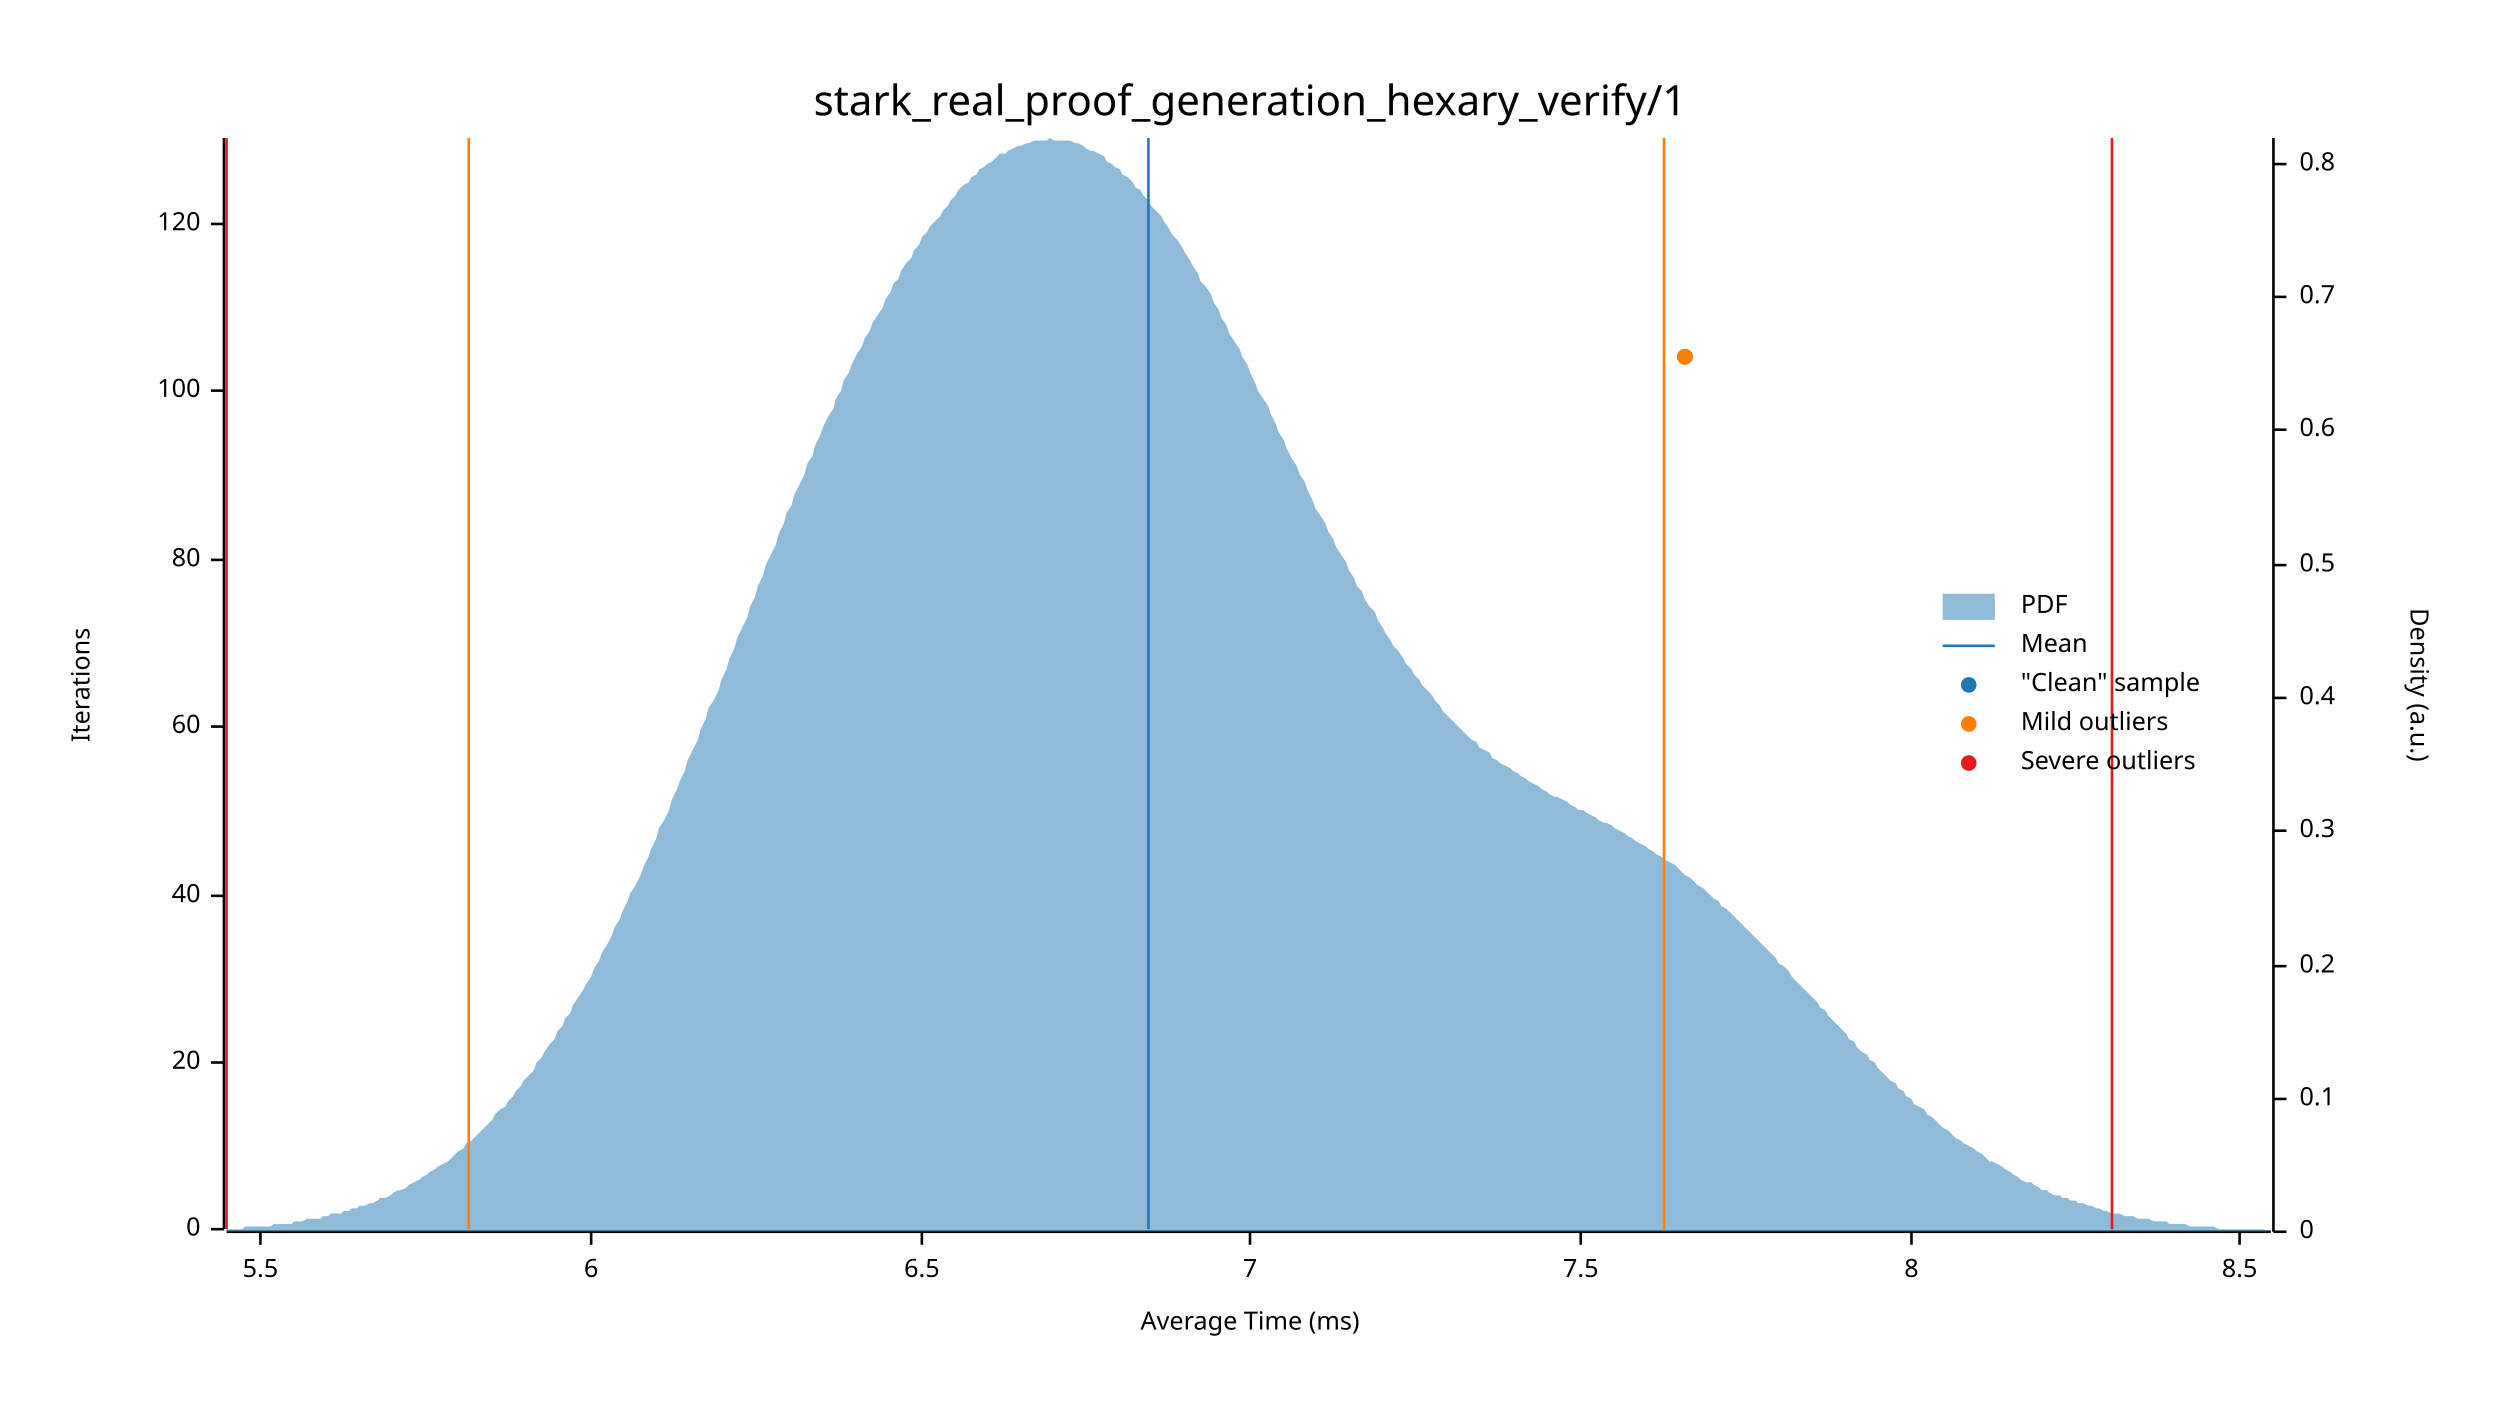
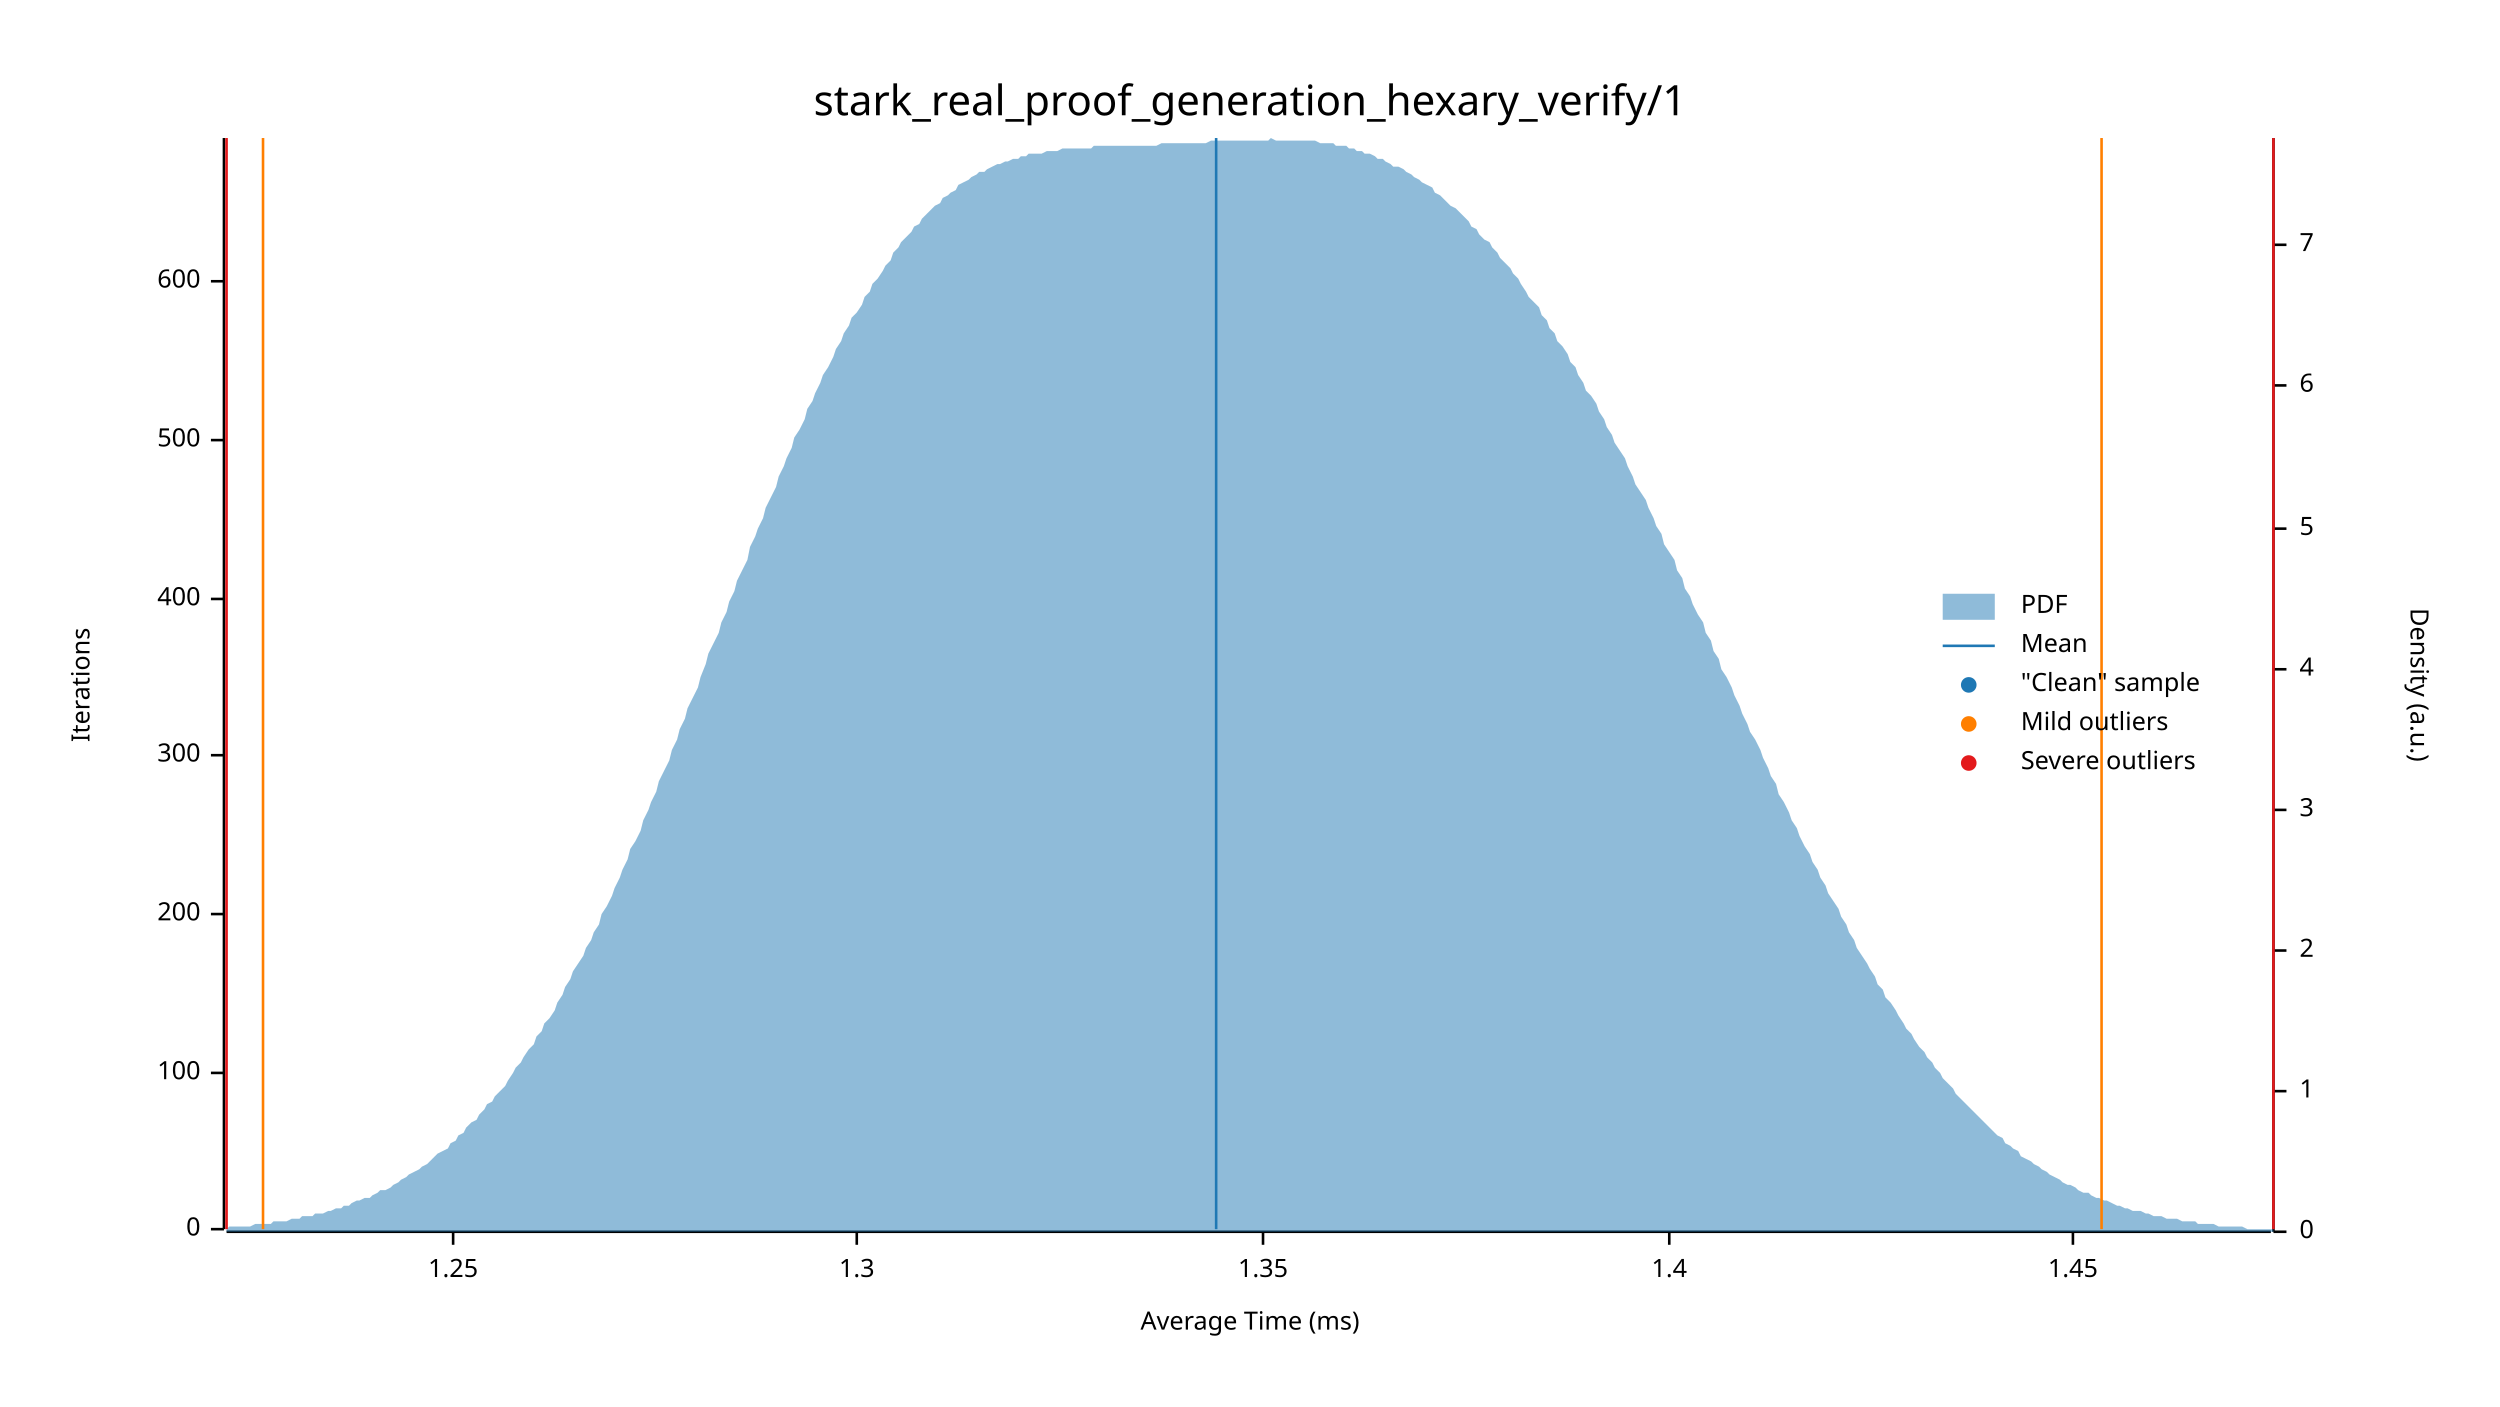
<svg xmlns="http://www.w3.org/2000/svg" width="960" height="540" viewBox="0 0 960 540">
  <text x="480" y="32" dy="0.76em" text-anchor="middle" font-family="sans-serif" font-size="16.129" opacity="1" fill="#000000">
stark_real_proof_generation_hexary_verify/1
</text>
  <text x="27" y="263" dy="0.76em" text-anchor="middle" font-family="sans-serif" font-size="9.677" opacity="1" fill="#000000" transform="rotate(270, 27, 263)">
Iterations
</text>
  <text x="480" y="513" dy="-0.5ex" text-anchor="middle" font-family="sans-serif" font-size="9.677" opacity="1" fill="#000000">
Average Time (ms)
</text>
  <polyline fill="none" opacity="1" stroke="#000000" stroke-width="1" points="86,53 86,472 " />
  <text x="77" y="472" dy="0.5ex" text-anchor="end" font-family="sans-serif" font-size="9.677" opacity="1" fill="#000000">
0
</text>
  <polyline fill="none" opacity="1" stroke="#000000" stroke-width="1" points="81,472 86,472 " />
-   <text x="77" y="408" dy="0.5ex" text-anchor="end" font-family="sans-serif" font-size="9.677" opacity="1" fill="#000000">
- 20
- </text>
-   <polyline fill="none" opacity="1" stroke="#000000" stroke-width="1" points="81,408 86,408 " />
-   <text x="77" y="344" dy="0.5ex" text-anchor="end" font-family="sans-serif" font-size="9.677" opacity="1" fill="#000000">
- 40
- </text>
-   <polyline fill="none" opacity="1" stroke="#000000" stroke-width="1" points="81,344 86,344 " />
-   <text x="77" y="279" dy="0.5ex" text-anchor="end" font-family="sans-serif" font-size="9.677" opacity="1" fill="#000000">
- 60
- </text>
-   <polyline fill="none" opacity="1" stroke="#000000" stroke-width="1" points="81,279 86,279 " />
-   <text x="77" y="215" dy="0.5ex" text-anchor="end" font-family="sans-serif" font-size="9.677" opacity="1" fill="#000000">
- 80
- </text>
-   <polyline fill="none" opacity="1" stroke="#000000" stroke-width="1" points="81,215 86,215 " />
-   <text x="77" y="150" dy="0.5ex" text-anchor="end" font-family="sans-serif" font-size="9.677" opacity="1" fill="#000000">
+   <text x="77" y="412" dy="0.5ex" text-anchor="end" font-family="sans-serif" font-size="9.677" opacity="1" fill="#000000">
100
</text>
-   <polyline fill="none" opacity="1" stroke="#000000" stroke-width="1" points="81,150 86,150 " />
-   <text x="77" y="86" dy="0.5ex" text-anchor="end" font-family="sans-serif" font-size="9.677" opacity="1" fill="#000000">
- 120
+   <polyline fill="none" opacity="1" stroke="#000000" stroke-width="1" points="81,412 86,412 " />
+   <text x="77" y="351" dy="0.5ex" text-anchor="end" font-family="sans-serif" font-size="9.677" opacity="1" fill="#000000">
+ 200
</text>
-   <polyline fill="none" opacity="1" stroke="#000000" stroke-width="1" points="81,86 86,86 " />
+   <polyline fill="none" opacity="1" stroke="#000000" stroke-width="1" points="81,351 86,351 " />
+   <text x="77" y="290" dy="0.5ex" text-anchor="end" font-family="sans-serif" font-size="9.677" opacity="1" fill="#000000">
+ 300
+ </text>
+   <polyline fill="none" opacity="1" stroke="#000000" stroke-width="1" points="81,290 86,290 " />
+   <text x="77" y="230" dy="0.5ex" text-anchor="end" font-family="sans-serif" font-size="9.677" opacity="1" fill="#000000">
+ 400
+ </text>
+   <polyline fill="none" opacity="1" stroke="#000000" stroke-width="1" points="81,230 86,230 " />
+   <text x="77" y="169" dy="0.5ex" text-anchor="end" font-family="sans-serif" font-size="9.677" opacity="1" fill="#000000">
+ 500
+ </text>
+   <polyline fill="none" opacity="1" stroke="#000000" stroke-width="1" points="81,169 86,169 " />
+   <text x="77" y="108" dy="0.5ex" text-anchor="end" font-family="sans-serif" font-size="9.677" opacity="1" fill="#000000">
+ 600
+ </text>
+   <polyline fill="none" opacity="1" stroke="#000000" stroke-width="1" points="81,108 86,108 " />
  <polyline fill="none" opacity="1" stroke="#000000" stroke-width="1" points="87,473 872,473 " />
-   <text x="100" y="483" dy="0.76em" text-anchor="middle" font-family="sans-serif" font-size="9.677" opacity="1" fill="#000000">
- 5.5
+   <text x="174" y="483" dy="0.76em" text-anchor="middle" font-family="sans-serif" font-size="9.677" opacity="1" fill="#000000">
+ 1.25
</text>
-   <polyline fill="none" opacity="1" stroke="#000000" stroke-width="1" points="100,473 100,478 " />
-   <text x="227" y="483" dy="0.76em" text-anchor="middle" font-family="sans-serif" font-size="9.677" opacity="1" fill="#000000">
- 6
+   <polyline fill="none" opacity="1" stroke="#000000" stroke-width="1" points="174,473 174,478 " />
+   <text x="329" y="483" dy="0.76em" text-anchor="middle" font-family="sans-serif" font-size="9.677" opacity="1" fill="#000000">
+ 1.3
</text>
-   <polyline fill="none" opacity="1" stroke="#000000" stroke-width="1" points="227,473 227,478 " />
-   <text x="354" y="483" dy="0.76em" text-anchor="middle" font-family="sans-serif" font-size="9.677" opacity="1" fill="#000000">
- 6.5
+   <polyline fill="none" opacity="1" stroke="#000000" stroke-width="1" points="329,473 329,478 " />
+   <text x="485" y="483" dy="0.76em" text-anchor="middle" font-family="sans-serif" font-size="9.677" opacity="1" fill="#000000">
+ 1.35
</text>
-   <polyline fill="none" opacity="1" stroke="#000000" stroke-width="1" points="354,473 354,478 " />
-   <text x="480" y="483" dy="0.76em" text-anchor="middle" font-family="sans-serif" font-size="9.677" opacity="1" fill="#000000">
- 7
+   <polyline fill="none" opacity="1" stroke="#000000" stroke-width="1" points="485,473 485,478 " />
+   <text x="641" y="483" dy="0.76em" text-anchor="middle" font-family="sans-serif" font-size="9.677" opacity="1" fill="#000000">
+ 1.4
</text>
-   <polyline fill="none" opacity="1" stroke="#000000" stroke-width="1" points="480,473 480,478 " />
-   <text x="607" y="483" dy="0.76em" text-anchor="middle" font-family="sans-serif" font-size="9.677" opacity="1" fill="#000000">
- 7.5
+   <polyline fill="none" opacity="1" stroke="#000000" stroke-width="1" points="641,473 641,478 " />
+   <text x="796" y="483" dy="0.76em" text-anchor="middle" font-family="sans-serif" font-size="9.677" opacity="1" fill="#000000">
+ 1.45
</text>
-   <polyline fill="none" opacity="1" stroke="#000000" stroke-width="1" points="607,473 607,478 " />
-   <text x="734" y="483" dy="0.76em" text-anchor="middle" font-family="sans-serif" font-size="9.677" opacity="1" fill="#000000">
- 8
- </text>
-   <polyline fill="none" opacity="1" stroke="#000000" stroke-width="1" points="734,473 734,478 " />
-   <text x="860" y="483" dy="0.76em" text-anchor="middle" font-family="sans-serif" font-size="9.677" opacity="1" fill="#000000">
- 8.5
- </text>
-   <polyline fill="none" opacity="1" stroke="#000000" stroke-width="1" points="860,473 860,478 " />
+   <polyline fill="none" opacity="1" stroke="#000000" stroke-width="1" points="796,473 796,478 " />
  <text x="933" y="263" dy="0.76em" text-anchor="middle" font-family="sans-serif" font-size="9.677" opacity="1" fill="#000000" transform="rotate(90, 933, 263)">
Density (a.u.)
</text>
  <polyline fill="none" opacity="1" stroke="#000000" stroke-width="1" points="873,53 873,473 " />
  <text x="883" y="473" dy="0.5ex" text-anchor="start" font-family="sans-serif" font-size="9.677" opacity="1" fill="#000000">
0
</text>
  <polyline fill="none" opacity="1" stroke="#000000" stroke-width="1" points="873,473 878,473 " />
-   <text x="883" y="422" dy="0.5ex" text-anchor="start" font-family="sans-serif" font-size="9.677" opacity="1" fill="#000000">
- 0.1
+   <text x="883" y="419" dy="0.5ex" text-anchor="start" font-family="sans-serif" font-size="9.677" opacity="1" fill="#000000">
+ 1
</text>
-   <polyline fill="none" opacity="1" stroke="#000000" stroke-width="1" points="873,422 878,422 " />
-   <text x="883" y="371" dy="0.5ex" text-anchor="start" font-family="sans-serif" font-size="9.677" opacity="1" fill="#000000">
- 0.2
+   <polyline fill="none" opacity="1" stroke="#000000" stroke-width="1" points="873,419 878,419 " />
+   <text x="883" y="365" dy="0.5ex" text-anchor="start" font-family="sans-serif" font-size="9.677" opacity="1" fill="#000000">
+ 2
</text>
-   <polyline fill="none" opacity="1" stroke="#000000" stroke-width="1" points="873,371 878,371 " />
-   <text x="883" y="319" dy="0.5ex" text-anchor="start" font-family="sans-serif" font-size="9.677" opacity="1" fill="#000000">
- 0.3
+   <polyline fill="none" opacity="1" stroke="#000000" stroke-width="1" points="873,365 878,365 " />
+   <text x="883" y="311" dy="0.5ex" text-anchor="start" font-family="sans-serif" font-size="9.677" opacity="1" fill="#000000">
+ 3
</text>
-   <polyline fill="none" opacity="1" stroke="#000000" stroke-width="1" points="873,319 878,319 " />
-   <text x="883" y="268" dy="0.5ex" text-anchor="start" font-family="sans-serif" font-size="9.677" opacity="1" fill="#000000">
- 0.4
+   <polyline fill="none" opacity="1" stroke="#000000" stroke-width="1" points="873,311 878,311 " />
+   <text x="883" y="257" dy="0.5ex" text-anchor="start" font-family="sans-serif" font-size="9.677" opacity="1" fill="#000000">
+ 4
</text>
-   <polyline fill="none" opacity="1" stroke="#000000" stroke-width="1" points="873,268 878,268 " />
-   <text x="883" y="217" dy="0.5ex" text-anchor="start" font-family="sans-serif" font-size="9.677" opacity="1" fill="#000000">
- 0.5
+   <polyline fill="none" opacity="1" stroke="#000000" stroke-width="1" points="873,257 878,257 " />
+   <text x="883" y="203" dy="0.5ex" text-anchor="start" font-family="sans-serif" font-size="9.677" opacity="1" fill="#000000">
+ 5
</text>
-   <polyline fill="none" opacity="1" stroke="#000000" stroke-width="1" points="873,217 878,217 " />
-   <text x="883" y="165" dy="0.5ex" text-anchor="start" font-family="sans-serif" font-size="9.677" opacity="1" fill="#000000">
- 0.6
+   <polyline fill="none" opacity="1" stroke="#000000" stroke-width="1" points="873,203 878,203 " />
+   <text x="883" y="148" dy="0.5ex" text-anchor="start" font-family="sans-serif" font-size="9.677" opacity="1" fill="#000000">
+ 6
</text>
-   <polyline fill="none" opacity="1" stroke="#000000" stroke-width="1" points="873,165 878,165 " />
-   <text x="883" y="114" dy="0.5ex" text-anchor="start" font-family="sans-serif" font-size="9.677" opacity="1" fill="#000000">
- 0.7
+   <polyline fill="none" opacity="1" stroke="#000000" stroke-width="1" points="873,148 878,148 " />
+   <text x="883" y="94" dy="0.5ex" text-anchor="start" font-family="sans-serif" font-size="9.677" opacity="1" fill="#000000">
+ 7
</text>
-   <polyline fill="none" opacity="1" stroke="#000000" stroke-width="1" points="873,114 878,114 " />
-   <text x="883" y="63" dy="0.5ex" text-anchor="start" font-family="sans-serif" font-size="9.677" opacity="1" fill="#000000">
- 0.8
- </text>
-   <polyline fill="none" opacity="1" stroke="#000000" stroke-width="1" points="873,63 878,63 " />
-   <polygon opacity="0.5" fill="#1F78B4" points="87,472 88,472 90,472 91,472 93,472 94,471 96,471 98,471 99,471 101,471 102,471 104,471 105,470 107,470 109,470 110,470 112,470 113,469 115,469 116,469 118,468 120,468 121,468 123,468 124,467 126,467 127,466 129,466 131,466 132,465 134,465 135,464 137,464 138,463 140,463 142,462 143,462 145,461 146,460 148,460 150,459 151,458 153,457 154,457 156,456 157,455 159,454 161,453 162,452 164,451 165,450 167,449 168,448 170,447 172,446 173,445 175,443 176,442 178,441 179,439 181,438 183,436 184,435 186,433 187,432 189,430 190,428 192,426 194,425 195,423 197,421 198,419 200,417 201,415 203,413 205,411 206,408 208,406 209,404 211,401 213,399 214,396 216,394 217,391 219,389 220,386 222,383 224,380 225,378 227,375 228,372 230,369 231,366 233,363 235,359 236,356 238,353 239,350 241,346 242,343 244,340 246,336 247,333 249,329 250,326 252,322 253,318 255,315 257,311 258,307 260,303 261,300 263,296 264,292 266,288 268,284 269,280 271,276 272,272 274,269 276,265 277,261 279,257 280,253 282,249 283,245 285,241 287,237 288,233 290,229 291,225 293,221 294,217 296,213 298,209 299,205 301,201 302,197 304,194 305,190 307,186 309,182 310,178 312,175 313,171 315,167 316,164 318,160 320,157 321,153 323,150 324,146 326,143 327,140 329,136 331,133 332,130 334,127 335,124 337,121 339,118 340,115 342,112 343,109 345,107 346,104 348,101 350,99 351,96 353,94 354,91 356,89 357,87 359,85 361,83 362,81 364,79 365,77 367,75 368,73 370,71 372,70 373,68 375,67 376,65 378,64 379,63 381,62 383,60 384,59 386,59 387,58 389,57 391,56 392,56 394,55 395,55 397,54 398,54 400,54 402,54 403,53 405,54 406,54 408,54 409,54 411,54 413,55 414,55 416,56 417,57 419,58 420,58 422,59 424,60 425,62 427,63 428,64 430,65 431,67 433,68 435,70 436,72 438,73 439,75 441,77 442,79 444,81 446,83 447,85 449,88 450,90 452,92 454,95 455,97 457,100 458,102 460,105 461,108 463,110 465,113 466,116 468,119 469,122 471,125 472,128 474,131 476,134 477,137 479,140 480,143 482,147 483,150 485,153 487,156 488,159 490,163 491,166 493,169 494,172 496,176 498,179 499,182 501,185 502,188 504,192 505,195 507,198 509,201 510,204 512,207 513,210 515,213 517,216 518,219 520,222 521,225 523,227 524,230 526,233 528,235 529,238 531,241 532,243 534,246 535,248 537,250 539,253 540,255 542,257 543,259 545,261 546,263 548,265 550,267 551,269 553,271 554,273 556,275 557,276 559,278 561,280 562,281 564,283 565,284 567,285 568,287 570,288 572,289 573,291 575,292 576,293 578,294 580,295 581,296 583,297 584,298 586,299 587,300 589,301 591,302 592,303 594,304 595,305 597,306 598,306 600,307 602,308 603,309 605,310 606,311 608,311 609,312 611,313 613,314 614,315 616,316 617,316 619,317 620,318 622,319 624,320 625,321 627,322 628,323 630,324 632,325 633,326 635,327 636,328 638,329 639,330 641,331 643,332 644,333 646,335 647,336 649,337 650,338 652,340 654,341 655,342 657,344 658,345 660,346 661,348 663,349 665,351 666,352 668,354 669,355 671,357 672,358 674,360 676,362 677,363 679,365 680,366 682,368 683,370 685,371 687,373 688,375 690,377 691,378 693,380 695,382 696,383 698,385 699,387 701,388 702,390 704,392 706,394 707,395 709,397 710,399 712,400 713,402 715,404 717,405 718,407 720,408 721,410 723,412 724,413 726,415 728,416 729,418 731,419 732,421 734,422 735,424 737,425 739,426 740,428 742,429 743,430 745,432 746,433 748,434 750,436 751,437 753,438 754,439 756,440 758,441 759,442 761,443 762,444 764,446 765,446 767,447 769,448 770,449 772,450 773,451 775,452 776,453 778,454 780,454 781,455 783,456 784,457 786,457 787,458 789,459 791,459 792,460 794,460 795,461 797,461 798,462 800,462 802,463 803,463 805,464 806,464 808,465 809,465 811,466 813,466 814,466 816,467 817,467 819,467 821,468 822,468 824,468 825,468 827,469 828,469 830,469 832,469 833,470 835,470 836,470 838,470 839,470 841,471 843,471 844,471 846,471 847,471 849,471 850,471 852,472 854,472 855,472 857,472 858,472 860,472 861,472 863,472 865,472 866,472 868,472 869,472 871,473 873,473 873,473 87,473 " />
-   <polyline fill="none" opacity="1" stroke="#1F78B4" stroke-width="1" points="441,472 441,53 " />
-   <polyline fill="none" opacity="1" stroke="#FF7F00" stroke-width="1" points="180,472 180,53 " />
-   <polyline fill="none" opacity="1" stroke="#FF7F00" stroke-width="1" points="639,472 639,53 " />
+   <polyline fill="none" opacity="1" stroke="#000000" stroke-width="1" points="873,94 878,94 " />
+   <polygon opacity="0.5" fill="#1F78B4" points="87,472 88,471 90,471 91,471 93,471 94,471 96,471 98,470 99,470 101,470 102,470 104,470 105,469 107,469 109,469 110,469 112,468 113,468 115,468 116,467 118,467 120,467 121,466 123,466 124,466 126,465 127,465 129,464 131,464 132,463 134,463 135,462 137,461 138,461 140,460 142,460 143,459 145,458 146,457 148,457 150,456 151,455 153,454 154,453 156,452 157,451 159,450 161,449 162,448 164,447 165,446 167,444 168,443 170,442 172,441 173,439 175,438 176,436 178,435 179,433 181,431 183,430 184,428 186,426 187,424 189,423 190,421 192,419 194,417 195,415 197,412 198,410 200,408 201,406 203,403 205,401 206,398 208,396 209,393 211,391 213,388 214,385 216,382 217,379 219,376 220,373 222,370 224,367 225,364 227,361 228,358 230,355 231,351 233,348 235,344 236,341 238,337 239,334 241,330 242,326 244,323 246,319 247,315 249,311 250,308 252,304 253,300 255,296 257,292 258,288 260,284 261,280 263,276 264,272 266,268 268,264 269,260 271,255 272,251 274,247 276,243 277,239 279,235 280,231 282,227 283,223 285,219 287,215 288,210 290,206 291,203 293,199 294,195 296,191 298,187 299,183 301,179 302,176 304,172 305,168 307,165 309,161 310,157 312,154 313,151 315,147 316,144 318,141 320,137 321,134 323,131 324,128 326,125 327,122 329,120 331,117 332,114 334,112 335,109 337,107 339,104 340,102 342,100 343,97 345,95 346,93 348,91 350,89 351,87 353,86 354,84 356,82 357,81 359,79 361,78 362,76 364,75 365,74 367,73 368,71 370,70 372,69 373,68 375,67 376,66 378,66 379,65 381,64 383,63 384,63 386,62 387,62 389,61 391,61 392,60 394,60 395,59 397,59 398,59 400,59 402,58 403,58 405,58 406,58 408,57 409,57 411,57 413,57 414,57 416,57 417,57 419,57 420,56 422,56 424,56 425,56 427,56 428,56 430,56 431,56 433,56 435,56 436,56 438,56 439,56 441,56 442,56 444,56 446,55 447,55 449,55 450,55 452,55 454,55 455,55 457,55 458,55 460,55 461,55 463,55 465,54 466,54 468,54 469,54 471,54 472,54 474,54 476,54 477,54 479,54 480,54 482,54 483,54 485,54 487,54 488,53 490,54 491,54 493,54 494,54 496,54 498,54 499,54 501,54 502,54 504,54 505,54 507,55 509,55 510,55 512,55 513,56 515,56 517,56 518,57 520,57 521,58 523,58 524,59 526,59 528,60 529,61 531,61 532,62 534,63 535,64 537,64 539,65 540,66 542,67 543,68 545,69 546,70 548,71 550,72 551,74 553,75 554,76 556,78 557,79 559,80 561,82 562,83 564,85 565,87 567,88 568,90 570,92 572,93 573,95 575,97 576,99 578,101 580,103 581,105 583,107 584,109 586,112 587,114 589,116 591,118 592,121 594,123 595,126 597,128 598,131 600,133 602,136 603,139 605,141 606,144 608,147 609,150 611,152 613,155 614,158 616,161 617,164 619,167 620,170 622,173 624,176 625,179 627,183 628,186 630,189 632,192 633,195 635,199 636,202 638,205 639,209 641,212 643,215 644,219 646,222 647,226 649,229 650,232 652,236 654,239 655,243 657,246 658,250 660,253 661,257 663,260 665,264 666,267 668,271 669,274 671,278 672,281 674,284 676,288 677,291 679,295 680,298 682,301 683,305 685,308 687,312 688,315 690,318 691,321 693,325 695,328 696,331 698,334 699,337 701,340 702,343 704,346 706,349 707,352 709,355 710,358 712,361 713,364 715,367 717,370 718,372 720,375 721,378 723,380 724,383 726,385 728,388 729,390 731,393 732,395 734,397 735,399 737,402 739,404 740,406 742,408 743,410 745,412 746,414 748,416 750,418 751,420 753,422 754,423 756,425 758,427 759,428 761,430 762,431 764,433 765,434 767,436 769,437 770,439 772,440 773,441 775,442 776,444 778,445 780,446 781,447 783,448 784,449 786,450 787,451 789,452 791,453 792,454 794,455 795,455 797,456 798,457 800,458 802,458 803,459 805,460 806,460 808,461 809,461 811,462 813,463 814,463 816,464 817,464 819,465 821,465 822,465 824,466 825,466 827,467 828,467 830,467 832,468 833,468 835,468 836,468 838,469 839,469 841,469 843,469 844,470 846,470 847,470 849,470 850,470 852,471 854,471 855,471 857,471 858,471 860,471 861,471 863,472 865,472 866,472 868,472 869,472 871,472 873,472 873,473 87,473 " />
+   <polyline fill="none" opacity="1" stroke="#1F78B4" stroke-width="1" points="467,472 467,53 " />
+   <polyline fill="none" opacity="1" stroke="#FF7F00" stroke-width="1" points="101,472 101,53 " />
+   <polyline fill="none" opacity="1" stroke="#FF7F00" stroke-width="1" points="807,472 807,53 " />
  <polyline fill="none" opacity="1" stroke="#E31A1C" stroke-width="1" points="87,472 87,53 " />
-   <polyline fill="none" opacity="1" stroke="#E31A1C" stroke-width="1" points="811,472 811,53 " />
-   <circle cx="647" cy="137" r="3" opacity="1" fill="#1F78B4" stroke="none" stroke-width="1" />
-   <circle cx="647" cy="137" r="3" opacity="1" fill="#FF7F00" stroke="none" stroke-width="1" />
+   <polyline fill="none" opacity="1" stroke="#E31A1C" stroke-width="1" points="873,472 873,53 " />
  <text x="776" y="228" dy="0.76em" text-anchor="start" font-family="sans-serif" font-size="9.677" opacity="1" fill="#000000">
PDF
</text>
  <text x="776" y="243" dy="0.76em" text-anchor="start" font-family="sans-serif" font-size="9.677" opacity="1" fill="#000000">
Mean
</text>
  <text x="776" y="258" dy="0.76em" text-anchor="start" font-family="sans-serif" font-size="9.677" opacity="1" fill="#000000">
"Clean" sample
</text>
  <text x="776" y="273" dy="0.76em" text-anchor="start" font-family="sans-serif" font-size="9.677" opacity="1" fill="#000000">
Mild outliers
</text>
  <text x="776" y="288" dy="0.76em" text-anchor="start" font-family="sans-serif" font-size="9.677" opacity="1" fill="#000000">
Severe outliers
</text>
  <rect x="746" y="228" width="20" height="10" opacity="0.5" fill="#1F78B4" stroke="none" />
  <polyline fill="none" opacity="1" stroke="#1F78B4" stroke-width="1" points="746,248 766,248 " />
  <circle cx="756" cy="263" r="3" opacity="1" fill="#1F78B4" stroke="none" stroke-width="1" />
  <circle cx="756" cy="278" r="3" opacity="1" fill="#FF7F00" stroke="none" stroke-width="1" />
  <circle cx="756" cy="293" r="3" opacity="1" fill="#E31A1C" stroke="none" stroke-width="1" />
</svg>
